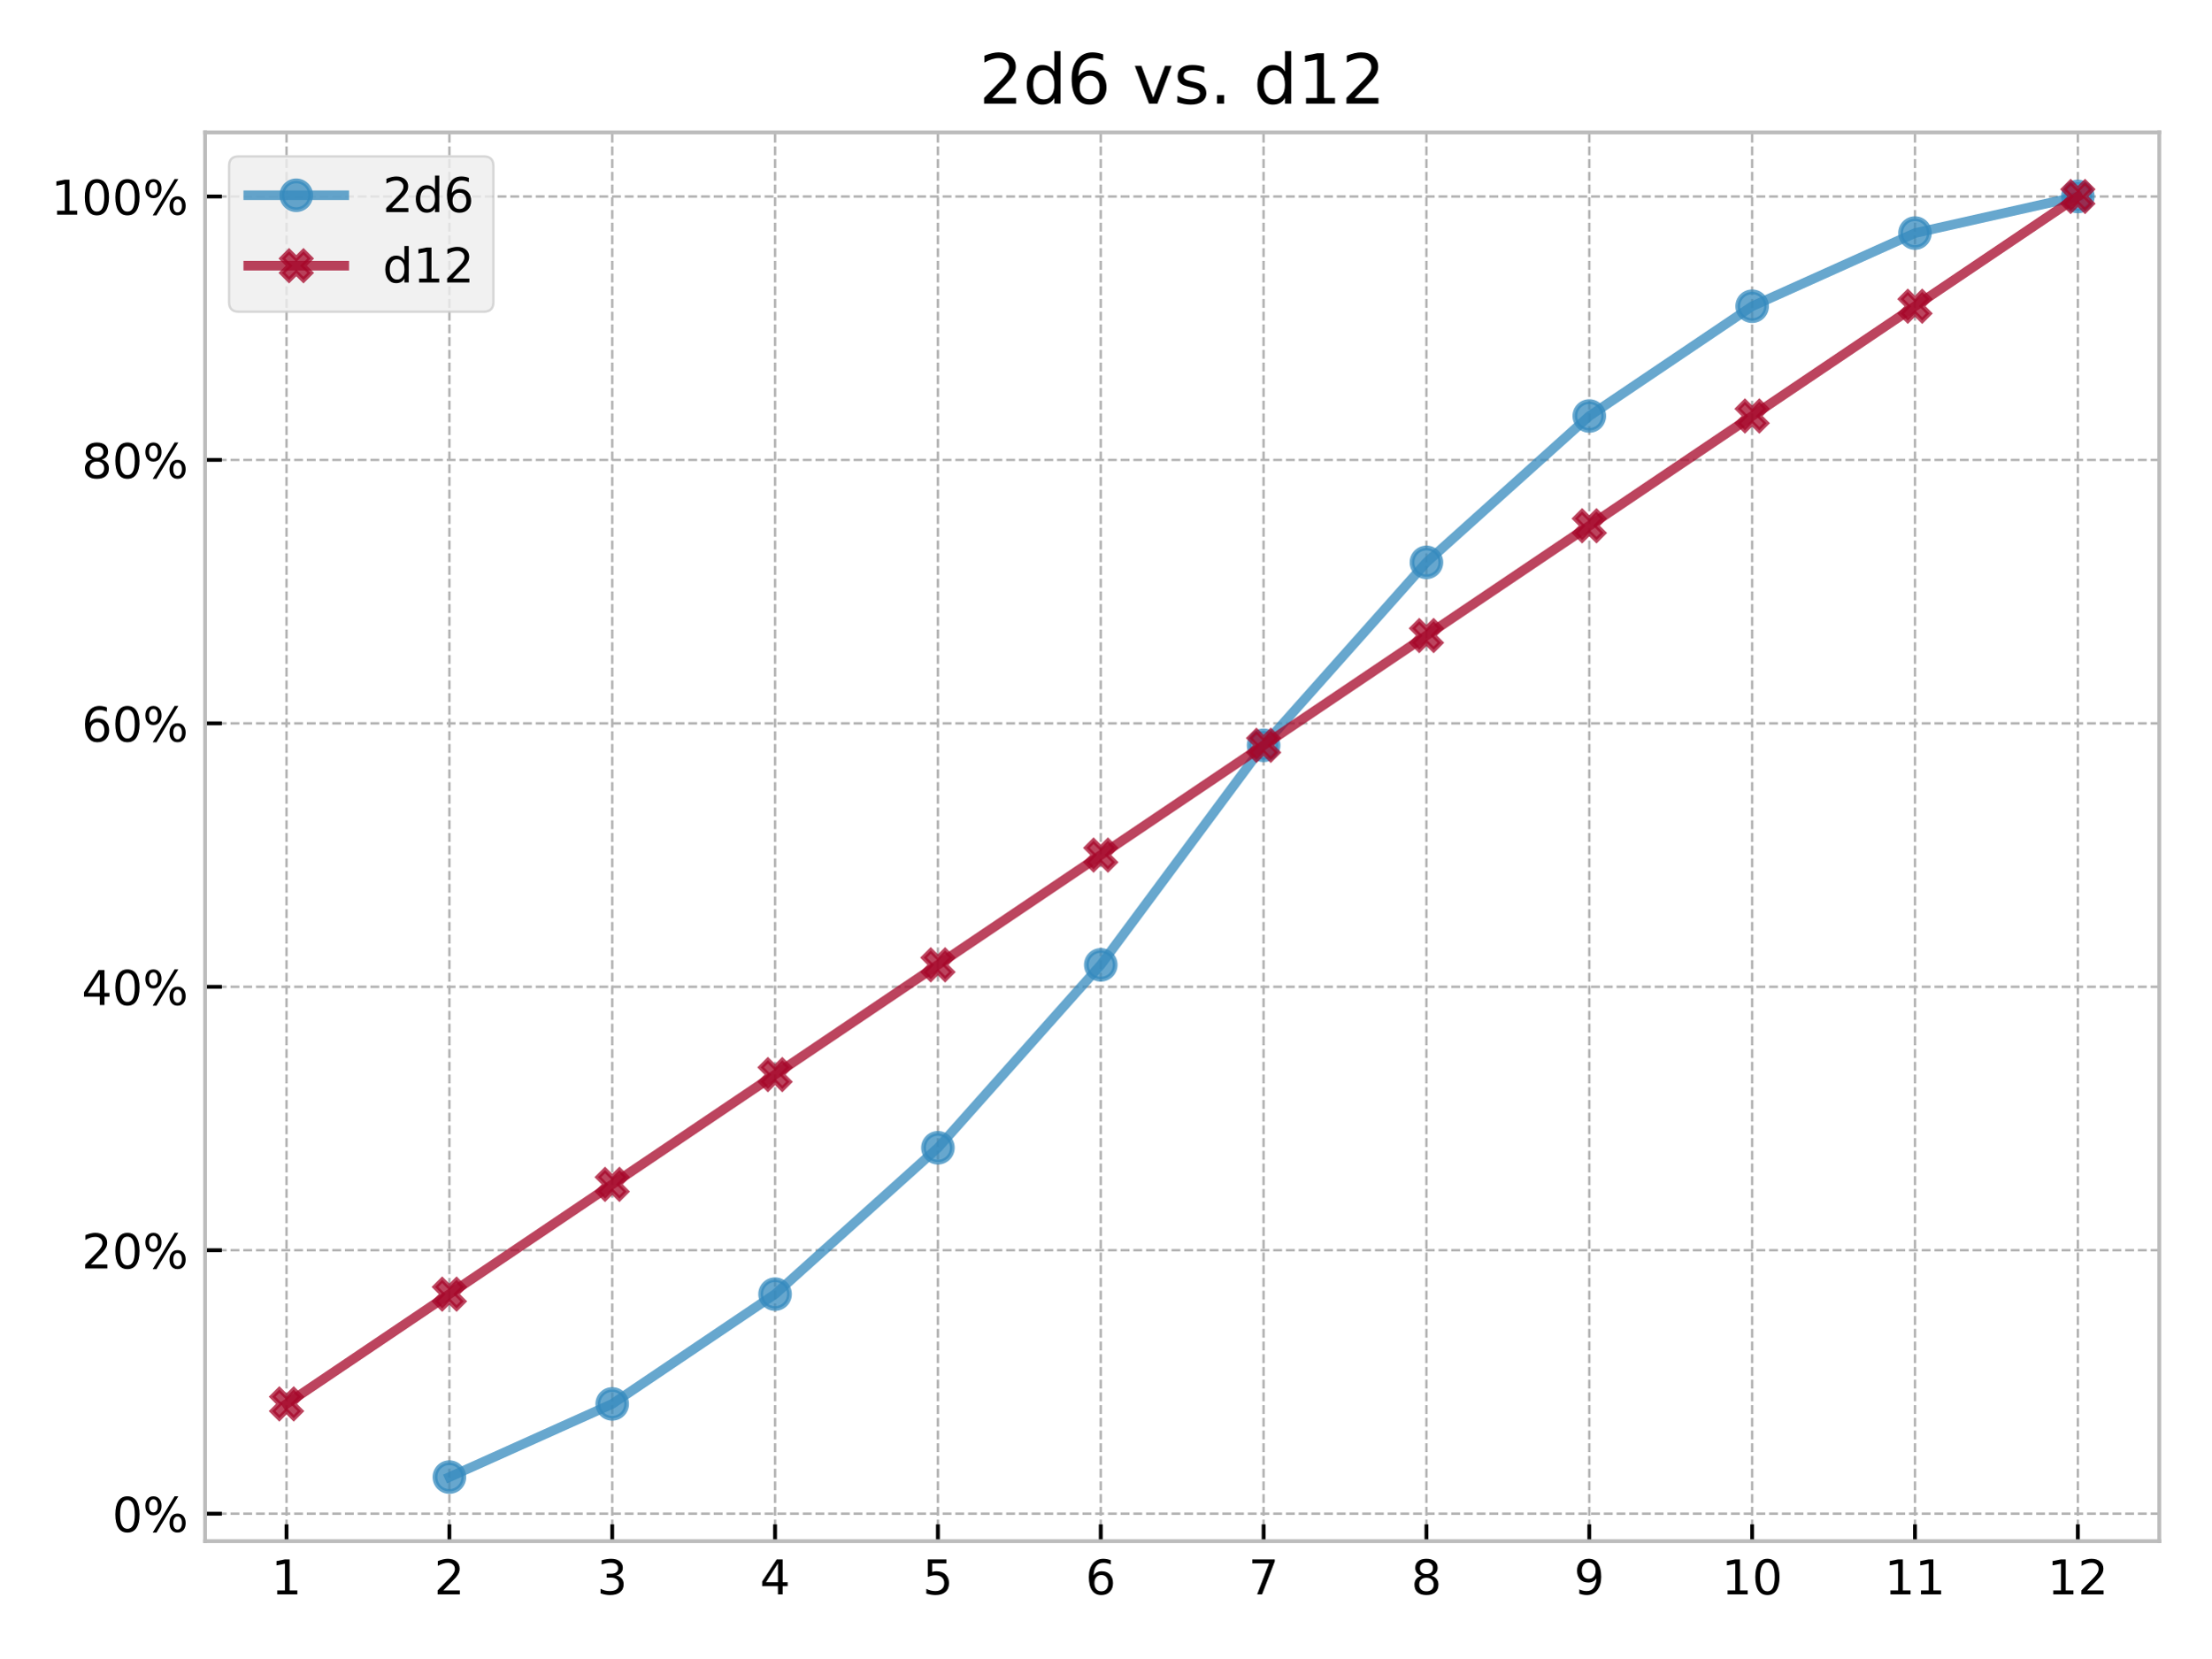
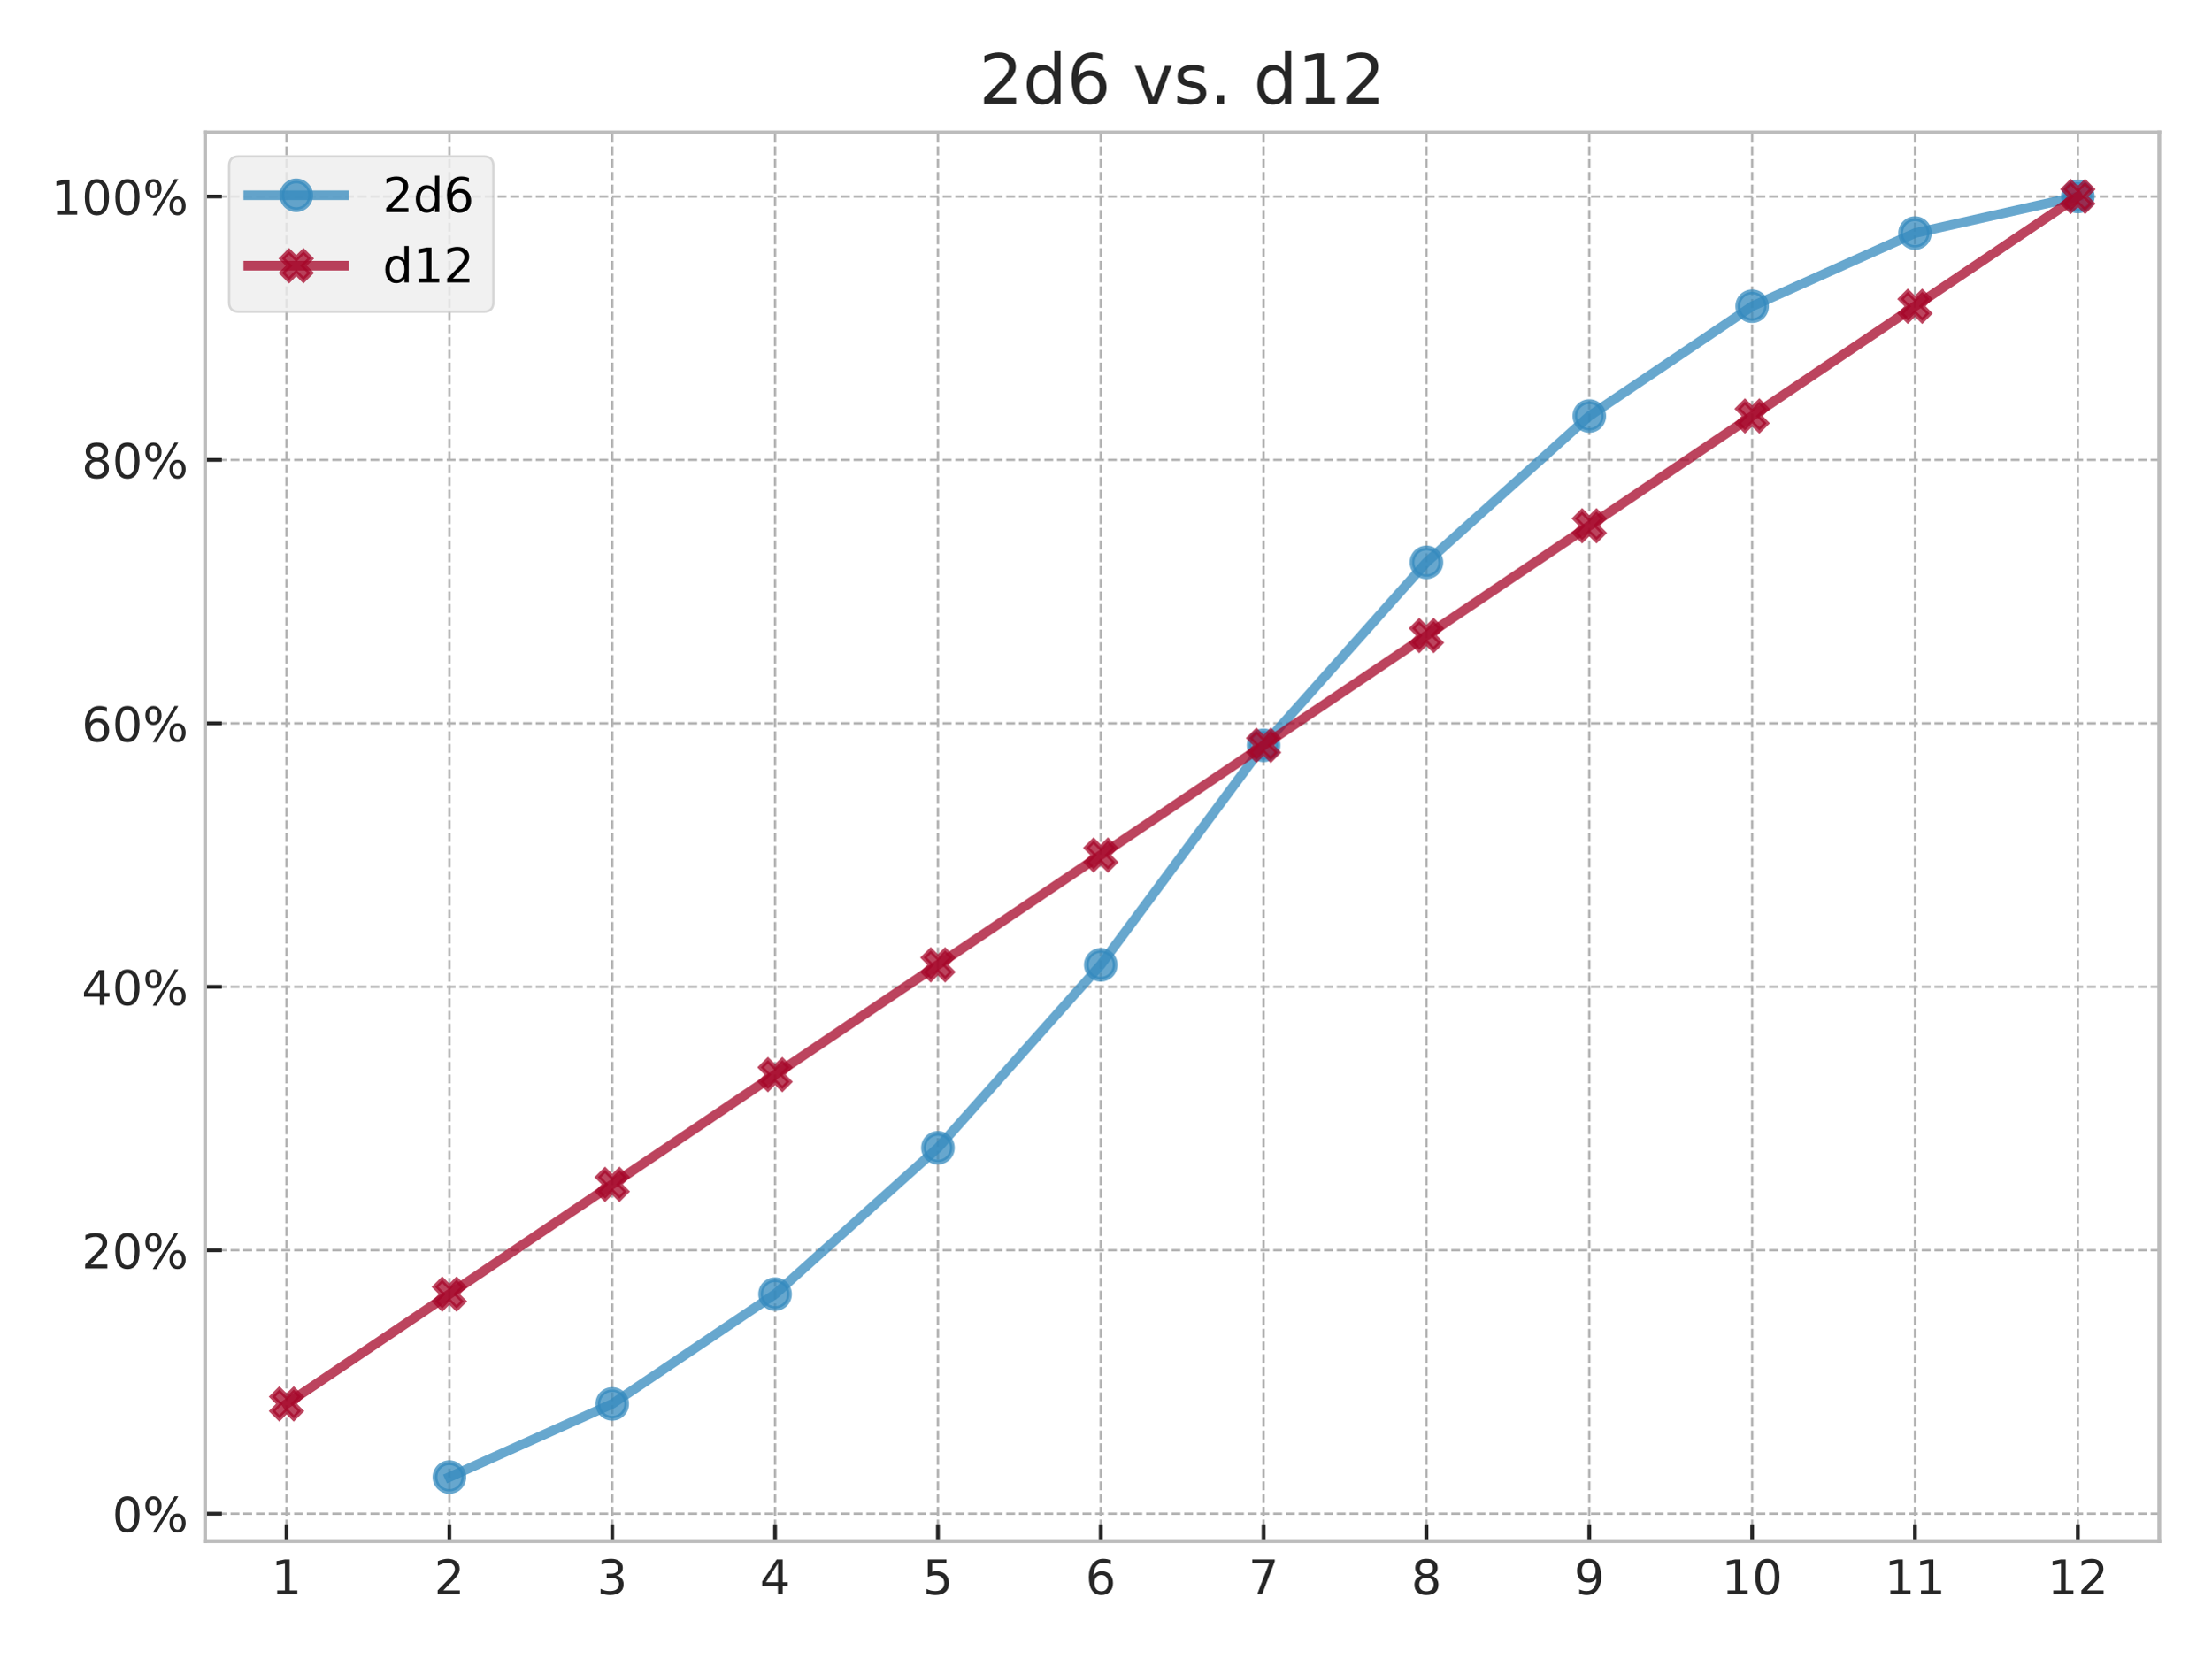
<svg xmlns="http://www.w3.org/2000/svg" xmlns:xlink="http://www.w3.org/1999/xlink" width="460.8pt" height="345.6pt" viewBox="0 0 460.8 345.6" version="1.1">
  <defs>
    <style type="text/css">*{stroke-linejoin: round; stroke-linecap: butt}</style>
  </defs>
  <g id="figure_1">
    <g id="patch_1">
      <path d="M 0 345.6  L 460.8 345.6  L 460.8 0  L 0 0  L 0 345.6  z " style="fill: none" />
    </g>
    <g id="axes_1">
      <g id="patch_2">
        <path d="M 42.74 321.22  L 450 321.22  L 450 27.6  L 42.74 27.6  L 42.74 321.22  z " style="fill: none" />
      </g>
      <g id="matplotlib.axis_1">
        <g id="xtick_1">
          <g id="line2d_1">
            <path d="M 59.709 321.22  L 59.709 27.6  " clip-path="url(#p7c053aed29)" style="fill: none; stroke-dasharray: 1.85,0.8; stroke-dashoffset: 0; stroke: #b2b2b2; stroke-width: 0.5" />
          </g>
          <g id="line2d_2">
            <defs>
-               <path id="m2dd0287f95" d="M 0 0  L 0 -3.5  " style="stroke: #000000; stroke-width: 0.8" />
+               <path id="m73a5285972" d="M 0 0  L 0 -3.5  " style="stroke: #262626; stroke-width: 0.8" />
            </defs>
            <g>
-               <use xlink:href="#m2dd0287f95" x="59.709" y="321.22" style="stroke: #000000; stroke-width: 0.8" />
+               <use xlink:href="#m73a5285972" x="59.709" y="321.22" style="fill: #262626; stroke: #262626; stroke-width: 0.8" />
            </g>
          </g>
          <g id="text_1">
-             <g transform="translate(56.52792 332.3184) scale(0.1 -0.1)">
+             <g style="fill: #262626" transform="translate(56.52792 332.3184) scale(0.1 -0.1)">
              <defs>
                <path id="DejaVuSans-31" d="M 794 531  L 1825 531  L 1825 4091  L 703 3866  L 703 4441  L 1819 4666  L 2450 4666  L 2450 531  L 3481 531  L 3481 0  L 794 0  L 794 531  z " transform="scale(0.015625)" />
              </defs>
              <use xlink:href="#DejaVuSans-31" />
            </g>
          </g>
        </g>
        <g id="xtick_2">
          <g id="line2d_3">
            <path d="M 93.647 321.22  L 93.647 27.6  " clip-path="url(#p7c053aed29)" style="fill: none; stroke-dasharray: 1.85,0.8; stroke-dashoffset: 0; stroke: #b2b2b2; stroke-width: 0.5" />
          </g>
          <g id="line2d_4">
            <g>
-               <use xlink:href="#m2dd0287f95" x="93.647" y="321.22" style="stroke: #000000; stroke-width: 0.8" />
+               <use xlink:href="#m73a5285972" x="93.647" y="321.22" style="fill: #262626; stroke: #262626; stroke-width: 0.8" />
            </g>
          </g>
          <g id="text_2">
-             <g transform="translate(90.46625 332.3184) scale(0.1 -0.1)">
+             <g style="fill: #262626" transform="translate(90.46625 332.3184) scale(0.1 -0.1)">
              <defs>
                <path id="DejaVuSans-32" d="M 1228 531  L 3431 531  L 3431 0  L 469 0  L 469 531  Q 828 903 1448 1529  Q 2069 2156 2228 2338  Q 2531 2678 2651 2914  Q 2772 3150 2772 3378  Q 2772 3750 2511 3984  Q 2250 4219 1831 4219  Q 1534 4219 1204 4116  Q 875 4013 500 3803  L 500 4441  Q 881 4594 1212 4672  Q 1544 4750 1819 4750  Q 2544 4750 2975 4387  Q 3406 4025 3406 3419  Q 3406 3131 3298 2873  Q 3191 2616 2906 2266  Q 2828 2175 2409 1742  Q 1991 1309 1228 531  z " transform="scale(0.015625)" />
              </defs>
              <use xlink:href="#DejaVuSans-32" />
            </g>
          </g>
        </g>
        <g id="xtick_3">
          <g id="line2d_5">
            <path d="M 127.586 321.22  L 127.586 27.6  " clip-path="url(#p7c053aed29)" style="fill: none; stroke-dasharray: 1.85,0.8; stroke-dashoffset: 0; stroke: #b2b2b2; stroke-width: 0.5" />
          </g>
          <g id="line2d_6">
            <g>
-               <use xlink:href="#m2dd0287f95" x="127.586" y="321.22" style="stroke: #000000; stroke-width: 0.8" />
+               <use xlink:href="#m73a5285972" x="127.586" y="321.22" style="fill: #262626; stroke: #262626; stroke-width: 0.8" />
            </g>
          </g>
          <g id="text_3">
-             <g transform="translate(124.4046 332.3184) scale(0.1 -0.1)">
+             <g style="fill: #262626" transform="translate(124.4046 332.3184) scale(0.1 -0.1)">
              <defs>
                <path id="DejaVuSans-33" d="M 2597 2516  Q 3050 2419 3304 2112  Q 3559 1806 3559 1356  Q 3559 666 3084 287  Q 2609 -91 1734 -91  Q 1441 -91 1130 -33  Q 819 25 488 141  L 488 750  Q 750 597 1062 519  Q 1375 441 1716 441  Q 2309 441 2620 675  Q 2931 909 2931 1356  Q 2931 1769 2642 2001  Q 2353 2234 1838 2234  L 1294 2234  L 1294 2753  L 1863 2753  Q 2328 2753 2575 2939  Q 2822 3125 2822 3475  Q 2822 3834 2567 4026  Q 2313 4219 1838 4219  Q 1578 4219 1281 4162  Q 984 4106 628 3988  L 628 4550  Q 988 4650 1302 4700  Q 1616 4750 1894 4750  Q 2613 4750 3031 4423  Q 3450 4097 3450 3541  Q 3450 3153 3228 2886  Q 3006 2619 2597 2516  z " transform="scale(0.015625)" />
              </defs>
              <use xlink:href="#DejaVuSans-33" />
            </g>
          </g>
        </g>
        <g id="xtick_4">
          <g id="line2d_7">
            <path d="M 161.524 321.22  L 161.524 27.6  " clip-path="url(#p7c053aed29)" style="fill: none; stroke-dasharray: 1.85,0.8; stroke-dashoffset: 0; stroke: #b2b2b2; stroke-width: 0.5" />
          </g>
          <g id="line2d_8">
            <g>
-               <use xlink:href="#m2dd0287f95" x="161.524" y="321.22" style="stroke: #000000; stroke-width: 0.8" />
+               <use xlink:href="#m73a5285972" x="161.524" y="321.22" style="fill: #262626; stroke: #262626; stroke-width: 0.8" />
            </g>
          </g>
          <g id="text_4">
-             <g transform="translate(158.3429 332.3184) scale(0.1 -0.1)">
+             <g style="fill: #262626" transform="translate(158.3429 332.3184) scale(0.1 -0.1)">
              <defs>
                <path id="DejaVuSans-34" d="M 2419 4116  L 825 1625  L 2419 1625  L 2419 4116  z M 2253 4666  L 3047 4666  L 3047 1625  L 3713 1625  L 3713 1100  L 3047 1100  L 3047 0  L 2419 0  L 2419 1100  L 313 1100  L 313 1709  L 2253 4666  z " transform="scale(0.015625)" />
              </defs>
              <use xlink:href="#DejaVuSans-34" />
            </g>
          </g>
        </g>
        <g id="xtick_5">
          <g id="line2d_9">
            <path d="M 195.463 321.22  L 195.463 27.6  " clip-path="url(#p7c053aed29)" style="fill: none; stroke-dasharray: 1.85,0.8; stroke-dashoffset: 0; stroke: #b2b2b2; stroke-width: 0.5" />
          </g>
          <g id="line2d_10">
            <g>
-               <use xlink:href="#m2dd0287f95" x="195.463" y="321.22" style="stroke: #000000; stroke-width: 0.8" />
+               <use xlink:href="#m73a5285972" x="195.463" y="321.22" style="fill: #262626; stroke: #262626; stroke-width: 0.8" />
            </g>
          </g>
          <g id="text_5">
-             <g transform="translate(192.2812 332.3184) scale(0.1 -0.1)">
+             <g style="fill: #262626" transform="translate(192.2812 332.3184) scale(0.1 -0.1)">
              <defs>
                <path id="DejaVuSans-35" d="M 691 4666  L 3169 4666  L 3169 4134  L 1269 4134  L 1269 2991  Q 1406 3038 1543 3061  Q 1681 3084 1819 3084  Q 2600 3084 3056 2656  Q 3513 2228 3513 1497  Q 3513 744 3044 326  Q 2575 -91 1722 -91  Q 1428 -91 1123 -41  Q 819 9 494 109  L 494 744  Q 775 591 1075 516  Q 1375 441 1709 441  Q 2250 441 2565 725  Q 2881 1009 2881 1497  Q 2881 1984 2565 2268  Q 2250 2553 1709 2553  Q 1456 2553 1204 2497  Q 953 2441 691 2322  L 691 4666  z " transform="scale(0.015625)" />
              </defs>
              <use xlink:href="#DejaVuSans-35" />
            </g>
          </g>
        </g>
        <g id="xtick_6">
          <g id="line2d_11">
            <path d="M 229.401 321.22  L 229.401 27.6  " clip-path="url(#p7c053aed29)" style="fill: none; stroke-dasharray: 1.85,0.8; stroke-dashoffset: 0; stroke: #b2b2b2; stroke-width: 0.5" />
          </g>
          <g id="line2d_12">
            <g>
-               <use xlink:href="#m2dd0287f95" x="229.401" y="321.22" style="stroke: #000000; stroke-width: 0.8" />
+               <use xlink:href="#m73a5285972" x="229.401" y="321.22" style="fill: #262626; stroke: #262626; stroke-width: 0.8" />
            </g>
          </g>
          <g id="text_6">
-             <g transform="translate(226.2196 332.3184) scale(0.1 -0.1)">
+             <g style="fill: #262626" transform="translate(226.2196 332.3184) scale(0.1 -0.1)">
              <defs>
                <path id="DejaVuSans-36" d="M 2113 2584  Q 1688 2584 1439 2293  Q 1191 2003 1191 1497  Q 1191 994 1439 701  Q 1688 409 2113 409  Q 2538 409 2786 701  Q 3034 994 3034 1497  Q 3034 2003 2786 2293  Q 2538 2584 2113 2584  z M 3366 4563  L 3366 3988  Q 3128 4100 2886 4159  Q 2644 4219 2406 4219  Q 1781 4219 1451 3797  Q 1122 3375 1075 2522  Q 1259 2794 1537 2939  Q 1816 3084 2150 3084  Q 2853 3084 3261 2657  Q 3669 2231 3669 1497  Q 3669 778 3244 343  Q 2819 -91 2113 -91  Q 1303 -91 875 529  Q 447 1150 447 2328  Q 447 3434 972 4092  Q 1497 4750 2381 4750  Q 2619 4750 2861 4703  Q 3103 4656 3366 4563  z " transform="scale(0.015625)" />
              </defs>
              <use xlink:href="#DejaVuSans-36" />
            </g>
          </g>
        </g>
        <g id="xtick_7">
          <g id="line2d_13">
            <path d="M 263.339 321.22  L 263.339 27.6  " clip-path="url(#p7c053aed29)" style="fill: none; stroke-dasharray: 1.85,0.8; stroke-dashoffset: 0; stroke: #b2b2b2; stroke-width: 0.5" />
          </g>
          <g id="line2d_14">
            <g>
-               <use xlink:href="#m2dd0287f95" x="263.339" y="321.22" style="stroke: #000000; stroke-width: 0.8" />
+               <use xlink:href="#m73a5285972" x="263.339" y="321.22" style="fill: #262626; stroke: #262626; stroke-width: 0.8" />
            </g>
          </g>
          <g id="text_7">
-             <g transform="translate(260.1579 332.3184) scale(0.1 -0.1)">
+             <g style="fill: #262626" transform="translate(260.1579 332.3184) scale(0.1 -0.1)">
              <defs>
                <path id="DejaVuSans-37" d="M 525 4666  L 3525 4666  L 3525 4397  L 1831 0  L 1172 0  L 2766 4134  L 525 4134  L 525 4666  z " transform="scale(0.015625)" />
              </defs>
              <use xlink:href="#DejaVuSans-37" />
            </g>
          </g>
        </g>
        <g id="xtick_8">
          <g id="line2d_15">
            <path d="M 297.277 321.22  L 297.277 27.6  " clip-path="url(#p7c053aed29)" style="fill: none; stroke-dasharray: 1.85,0.8; stroke-dashoffset: 0; stroke: #b2b2b2; stroke-width: 0.5" />
          </g>
          <g id="line2d_16">
            <g>
-               <use xlink:href="#m2dd0287f95" x="297.277" y="321.22" style="stroke: #000000; stroke-width: 0.8" />
+               <use xlink:href="#m73a5285972" x="297.277" y="321.22" style="fill: #262626; stroke: #262626; stroke-width: 0.8" />
            </g>
          </g>
          <g id="text_8">
-             <g transform="translate(294.0962 332.3184) scale(0.1 -0.1)">
+             <g style="fill: #262626" transform="translate(294.0962 332.3184) scale(0.1 -0.1)">
              <defs>
                <path id="DejaVuSans-38" d="M 2034 2216  Q 1584 2216 1326 1975  Q 1069 1734 1069 1313  Q 1069 891 1326 650  Q 1584 409 2034 409  Q 2484 409 2743 651  Q 3003 894 3003 1313  Q 3003 1734 2745 1975  Q 2488 2216 2034 2216  z M 1403 2484  Q 997 2584 770 2862  Q 544 3141 544 3541  Q 544 4100 942 4425  Q 1341 4750 2034 4750  Q 2731 4750 3128 4425  Q 3525 4100 3525 3541  Q 3525 3141 3298 2862  Q 3072 2584 2669 2484  Q 3125 2378 3379 2068  Q 3634 1759 3634 1313  Q 3634 634 3220 271  Q 2806 -91 2034 -91  Q 1263 -91 848 271  Q 434 634 434 1313  Q 434 1759 690 2068  Q 947 2378 1403 2484  z M 1172 3481  Q 1172 3119 1398 2916  Q 1625 2713 2034 2713  Q 2441 2713 2670 2916  Q 2900 3119 2900 3481  Q 2900 3844 2670 4047  Q 2441 4250 2034 4250  Q 1625 4250 1398 4047  Q 1172 3844 1172 3481  z " transform="scale(0.015625)" />
              </defs>
              <use xlink:href="#DejaVuSans-38" />
            </g>
          </g>
        </g>
        <g id="xtick_9">
          <g id="line2d_17">
            <path d="M 331.216 321.22  L 331.216 27.6  " clip-path="url(#p7c053aed29)" style="fill: none; stroke-dasharray: 1.85,0.8; stroke-dashoffset: 0; stroke: #b2b2b2; stroke-width: 0.5" />
          </g>
          <g id="line2d_18">
            <g>
-               <use xlink:href="#m2dd0287f95" x="331.216" y="321.22" style="stroke: #000000; stroke-width: 0.8" />
+               <use xlink:href="#m73a5285972" x="331.216" y="321.22" style="fill: #262626; stroke: #262626; stroke-width: 0.8" />
            </g>
          </g>
          <g id="text_9">
-             <g transform="translate(328.0346 332.3184) scale(0.1 -0.1)">
+             <g style="fill: #262626" transform="translate(328.0346 332.3184) scale(0.1 -0.1)">
              <defs>
                <path id="DejaVuSans-39" d="M 703 97  L 703 672  Q 941 559 1184 500  Q 1428 441 1663 441  Q 2288 441 2617 861  Q 2947 1281 2994 2138  Q 2813 1869 2534 1725  Q 2256 1581 1919 1581  Q 1219 1581 811 2004  Q 403 2428 403 3163  Q 403 3881 828 4315  Q 1253 4750 1959 4750  Q 2769 4750 3195 4129  Q 3622 3509 3622 2328  Q 3622 1225 3098 567  Q 2575 -91 1691 -91  Q 1453 -91 1209 -44  Q 966 3 703 97  z M 1959 2075  Q 2384 2075 2632 2365  Q 2881 2656 2881 3163  Q 2881 3666 2632 3958  Q 2384 4250 1959 4250  Q 1534 4250 1286 3958  Q 1038 3666 1038 3163  Q 1038 2656 1286 2365  Q 1534 2075 1959 2075  z " transform="scale(0.015625)" />
              </defs>
              <use xlink:href="#DejaVuSans-39" />
            </g>
          </g>
        </g>
        <g id="xtick_10">
          <g id="line2d_19">
            <path d="M 365.154 321.22  L 365.154 27.6  " clip-path="url(#p7c053aed29)" style="fill: none; stroke-dasharray: 1.85,0.8; stroke-dashoffset: 0; stroke: #b2b2b2; stroke-width: 0.5" />
          </g>
          <g id="line2d_20">
            <g>
-               <use xlink:href="#m2dd0287f95" x="365.154" y="321.22" style="stroke: #000000; stroke-width: 0.8" />
+               <use xlink:href="#m73a5285972" x="365.154" y="321.22" style="fill: #262626; stroke: #262626; stroke-width: 0.8" />
            </g>
          </g>
          <g id="text_10">
-             <g transform="translate(358.7917 332.3184) scale(0.1 -0.1)">
+             <g style="fill: #262626" transform="translate(358.7917 332.3184) scale(0.1 -0.1)">
              <defs>
                <path id="DejaVuSans-30" d="M 2034 4250  Q 1547 4250 1301 3770  Q 1056 3291 1056 2328  Q 1056 1369 1301 889  Q 1547 409 2034 409  Q 2525 409 2770 889  Q 3016 1369 3016 2328  Q 3016 3291 2770 3770  Q 2525 4250 2034 4250  z M 2034 4750  Q 2819 4750 3233 4129  Q 3647 3509 3647 2328  Q 3647 1150 3233 529  Q 2819 -91 2034 -91  Q 1250 -91 836 529  Q 422 1150 422 2328  Q 422 3509 836 4129  Q 1250 4750 2034 4750  z " transform="scale(0.015625)" />
              </defs>
              <use xlink:href="#DejaVuSans-31" />
              <use xlink:href="#DejaVuSans-30" transform="translate(63.62305 0)" />
            </g>
          </g>
        </g>
        <g id="xtick_11">
          <g id="line2d_21">
            <path d="M 399.092 321.22  L 399.092 27.6  " clip-path="url(#p7c053aed29)" style="fill: none; stroke-dasharray: 1.85,0.8; stroke-dashoffset: 0; stroke: #b2b2b2; stroke-width: 0.5" />
          </g>
          <g id="line2d_22">
            <g>
-               <use xlink:href="#m2dd0287f95" x="399.092" y="321.22" style="stroke: #000000; stroke-width: 0.8" />
+               <use xlink:href="#m73a5285972" x="399.092" y="321.22" style="fill: #262626; stroke: #262626; stroke-width: 0.8" />
            </g>
          </g>
          <g id="text_11">
-             <g transform="translate(392.73 332.3184) scale(0.1 -0.1)">
+             <g style="fill: #262626" transform="translate(392.73 332.3184) scale(0.1 -0.1)">
              <use xlink:href="#DejaVuSans-31" />
              <use xlink:href="#DejaVuSans-31" transform="translate(63.62305 0)" />
            </g>
          </g>
        </g>
        <g id="xtick_12">
          <g id="line2d_23">
            <path d="M 433.031 321.22  L 433.031 27.6  " clip-path="url(#p7c053aed29)" style="fill: none; stroke-dasharray: 1.85,0.8; stroke-dashoffset: 0; stroke: #b2b2b2; stroke-width: 0.5" />
          </g>
          <g id="line2d_24">
            <g>
-               <use xlink:href="#m2dd0287f95" x="433.031" y="321.22" style="stroke: #000000; stroke-width: 0.8" />
+               <use xlink:href="#m73a5285972" x="433.031" y="321.22" style="fill: #262626; stroke: #262626; stroke-width: 0.8" />
            </g>
          </g>
          <g id="text_12">
-             <g transform="translate(426.6683 332.3184) scale(0.1 -0.1)">
+             <g style="fill: #262626" transform="translate(426.6683 332.3184) scale(0.1 -0.1)">
              <use xlink:href="#DejaVuSans-31" />
              <use xlink:href="#DejaVuSans-32" transform="translate(63.62305 0)" />
            </g>
          </g>
        </g>
      </g>
      <g id="matplotlib.axis_2">
        <g id="ytick_1">
          <g id="line2d_25">
            <path d="M 42.74 315.5  L 450 315.5  " clip-path="url(#p7c053aed29)" style="fill: none; stroke-dasharray: 1.85,0.8; stroke-dashoffset: 0; stroke: #b2b2b2; stroke-width: 0.5" />
          </g>
          <g id="line2d_26">
            <defs>
-               <path id="m525068247a" d="M 0 0  L 3.5 0  " style="stroke: #000000; stroke-width: 0.8" />
+               <path id="m5d848f88b3" d="M 0 0  L 3.5 0  " style="stroke: #262626; stroke-width: 0.8" />
            </defs>
            <g>
-               <use xlink:href="#m525068247a" x="42.74" y="315.5" style="stroke: #000000; stroke-width: 0.8" />
+               <use xlink:href="#m5d848f88b3" x="42.74" y="315.5" style="fill: #262626; stroke: #262626; stroke-width: 0.8" />
            </g>
          </g>
          <g id="text_13">
-             <g transform="translate(23.37594 319.2993) scale(0.1 -0.1)">
+             <g style="fill: #262626" transform="translate(23.37594 319.2993) scale(0.1 -0.1)">
              <defs>
                <path id="DejaVuSans-25" d="M 4653 2053  Q 4381 2053 4226 1822  Q 4072 1591 4072 1178  Q 4072 772 4226 539  Q 4381 306 4653 306  Q 4919 306 5073 539  Q 5228 772 5228 1178  Q 5228 1588 5073 1820  Q 4919 2053 4653 2053  z M 4653 2450  Q 5147 2450 5437 2106  Q 5728 1763 5728 1178  Q 5728 594 5436 251  Q 5144 -91 4653 -91  Q 4153 -91 3862 251  Q 3572 594 3572 1178  Q 3572 1766 3864 2108  Q 4156 2450 4653 2450  z M 1428 4353  Q 1159 4353 1004 4120  Q 850 3888 850 3481  Q 850 3069 1003 2837  Q 1156 2606 1428 2606  Q 1700 2606 1854 2837  Q 2009 3069 2009 3481  Q 2009 3884 1853 4118  Q 1697 4353 1428 4353  z M 4250 4750  L 4750 4750  L 1831 -91  L 1331 -91  L 4250 4750  z M 1428 4750  Q 1922 4750 2215 4408  Q 2509 4066 2509 3481  Q 2509 2891 2217 2550  Q 1925 2209 1428 2209  Q 931 2209 642 2551  Q 353 2894 353 3481  Q 353 4063 643 4406  Q 934 4750 1428 4750  z " transform="scale(0.015625)" />
              </defs>
              <use xlink:href="#DejaVuSans-30" />
              <use xlink:href="#DejaVuSans-25" transform="translate(63.62305 0)" />
            </g>
          </g>
        </g>
        <g id="ytick_2">
          <g id="line2d_27">
            <path d="M 42.74 260.589  L 450 260.589  " clip-path="url(#p7c053aed29)" style="fill: none; stroke-dasharray: 1.85,0.8; stroke-dashoffset: 0; stroke: #b2b2b2; stroke-width: 0.5" />
          </g>
          <g id="line2d_28">
            <g>
-               <use xlink:href="#m525068247a" x="42.74" y="260.589" style="stroke: #000000; stroke-width: 0.8" />
+               <use xlink:href="#m5d848f88b3" x="42.74" y="260.589" style="fill: #262626; stroke: #262626; stroke-width: 0.8" />
            </g>
          </g>
          <g id="text_14">
-             <g transform="translate(17.01344 264.3886) scale(0.1 -0.1)">
+             <g style="fill: #262626" transform="translate(17.01344 264.3886) scale(0.1 -0.1)">
              <use xlink:href="#DejaVuSans-32" />
              <use xlink:href="#DejaVuSans-30" transform="translate(63.62305 0)" />
              <use xlink:href="#DejaVuSans-25" transform="translate(127.2461 0)" />
            </g>
          </g>
        </g>
        <g id="ytick_3">
          <g id="line2d_29">
            <path d="M 42.74 205.679  L 450 205.679  " clip-path="url(#p7c053aed29)" style="fill: none; stroke-dasharray: 1.85,0.8; stroke-dashoffset: 0; stroke: #b2b2b2; stroke-width: 0.5" />
          </g>
          <g id="line2d_30">
            <g>
-               <use xlink:href="#m525068247a" x="42.74" y="205.679" style="stroke: #000000; stroke-width: 0.8" />
+               <use xlink:href="#m5d848f88b3" x="42.74" y="205.679" style="fill: #262626; stroke: #262626; stroke-width: 0.8" />
            </g>
          </g>
          <g id="text_15">
-             <g transform="translate(17.01344 209.4778) scale(0.1 -0.1)">
+             <g style="fill: #262626" transform="translate(17.01344 209.4778) scale(0.1 -0.1)">
              <use xlink:href="#DejaVuSans-34" />
              <use xlink:href="#DejaVuSans-30" transform="translate(63.62305 0)" />
              <use xlink:href="#DejaVuSans-25" transform="translate(127.2461 0)" />
            </g>
          </g>
        </g>
        <g id="ytick_4">
          <g id="line2d_31">
            <path d="M 42.74 150.768  L 450 150.768  " clip-path="url(#p7c053aed29)" style="fill: none; stroke-dasharray: 1.85,0.8; stroke-dashoffset: 0; stroke: #b2b2b2; stroke-width: 0.5" />
          </g>
          <g id="line2d_32">
            <g>
-               <use xlink:href="#m525068247a" x="42.74" y="150.768" style="stroke: #000000; stroke-width: 0.8" />
+               <use xlink:href="#m5d848f88b3" x="42.74" y="150.768" style="fill: #262626; stroke: #262626; stroke-width: 0.8" />
            </g>
          </g>
          <g id="text_16">
-             <g transform="translate(17.01344 154.5671) scale(0.1 -0.1)">
+             <g style="fill: #262626" transform="translate(17.01344 154.5671) scale(0.1 -0.1)">
              <use xlink:href="#DejaVuSans-36" />
              <use xlink:href="#DejaVuSans-30" transform="translate(63.62305 0)" />
              <use xlink:href="#DejaVuSans-25" transform="translate(127.2461 0)" />
            </g>
          </g>
        </g>
        <g id="ytick_5">
          <g id="line2d_33">
            <path d="M 42.74 95.857  L 450 95.857  " clip-path="url(#p7c053aed29)" style="fill: none; stroke-dasharray: 1.85,0.8; stroke-dashoffset: 0; stroke: #b2b2b2; stroke-width: 0.5" />
          </g>
          <g id="line2d_34">
            <g>
-               <use xlink:href="#m525068247a" x="42.74" y="95.857" style="stroke: #000000; stroke-width: 0.8" />
+               <use xlink:href="#m5d848f88b3" x="42.74" y="95.857" style="fill: #262626; stroke: #262626; stroke-width: 0.8" />
            </g>
          </g>
          <g id="text_17">
-             <g transform="translate(17.01344 99.65634) scale(0.1 -0.1)">
+             <g style="fill: #262626" transform="translate(17.01344 99.65634) scale(0.1 -0.1)">
              <use xlink:href="#DejaVuSans-38" />
              <use xlink:href="#DejaVuSans-30" transform="translate(63.62305 0)" />
              <use xlink:href="#DejaVuSans-25" transform="translate(127.2461 0)" />
            </g>
          </g>
        </g>
        <g id="ytick_6">
          <g id="line2d_35">
            <path d="M 42.74 40.946  L 450 40.946  " clip-path="url(#p7c053aed29)" style="fill: none; stroke-dasharray: 1.85,0.8; stroke-dashoffset: 0; stroke: #b2b2b2; stroke-width: 0.5" />
          </g>
          <g id="line2d_36">
            <g>
-               <use xlink:href="#m525068247a" x="42.74" y="40.946" style="stroke: #000000; stroke-width: 0.8" />
+               <use xlink:href="#m5d848f88b3" x="42.74" y="40.946" style="fill: #262626; stroke: #262626; stroke-width: 0.8" />
            </g>
          </g>
          <g id="text_18">
-             <g transform="translate(10.65094 44.74558) scale(0.1 -0.1)">
+             <g style="fill: #262626" transform="translate(10.65094 44.74558) scale(0.1 -0.1)">
              <use xlink:href="#DejaVuSans-31" />
              <use xlink:href="#DejaVuSans-30" transform="translate(63.62305 0)" />
              <use xlink:href="#DejaVuSans-30" transform="translate(127.2461 0)" />
              <use xlink:href="#DejaVuSans-25" transform="translate(190.8691 0)" />
            </g>
          </g>
        </g>
      </g>
      <g id="line2d_37">
        <path d="M 93.647 307.874  L 127.586 292.621  L 161.524 269.741  L 195.463 239.235  L 229.401 201.103  L 263.339 155.344  L 297.277 117.211  L 331.216 86.705  L 365.154 63.826  L 399.092 48.573  L 433.031 40.946  " clip-path="url(#p7c053aed29)" style="fill: none; stroke: #348abd; stroke-opacity: 0.75; stroke-width: 2; stroke-linecap: square" />
        <defs>
          <path id="me000fed9e8" d="M 0 3  C 0.796 3 1.559 2.684 2.121 2.121  C 2.684 1.559 3 0.796 3 0  C 3 -0.796 2.684 -1.559 2.121 -2.121  C 1.559 -2.684 0.796 -3 0 -3  C -0.796 -3 -1.559 -2.684 -2.121 -2.121  C -2.684 -1.559 -3 -0.796 -3 0  C -3 0.796 -2.684 1.559 -2.121 2.121  C -1.559 2.684 -0.796 3 0 3  z " style="stroke: #348abd; stroke-opacity: 0.75" />
        </defs>
        <g clip-path="url(#p7c053aed29)">
          <use xlink:href="#me000fed9e8" x="93.647" y="307.874" style="fill: #348abd; fill-opacity: 0.75; stroke: #348abd; stroke-opacity: 0.75" />
          <use xlink:href="#me000fed9e8" x="127.586" y="292.621" style="fill: #348abd; fill-opacity: 0.75; stroke: #348abd; stroke-opacity: 0.75" />
          <use xlink:href="#me000fed9e8" x="161.524" y="269.741" style="fill: #348abd; fill-opacity: 0.75; stroke: #348abd; stroke-opacity: 0.75" />
          <use xlink:href="#me000fed9e8" x="195.463" y="239.235" style="fill: #348abd; fill-opacity: 0.75; stroke: #348abd; stroke-opacity: 0.75" />
          <use xlink:href="#me000fed9e8" x="229.401" y="201.103" style="fill: #348abd; fill-opacity: 0.75; stroke: #348abd; stroke-opacity: 0.75" />
          <use xlink:href="#me000fed9e8" x="263.339" y="155.344" style="fill: #348abd; fill-opacity: 0.75; stroke: #348abd; stroke-opacity: 0.75" />
          <use xlink:href="#me000fed9e8" x="297.277" y="117.211" style="fill: #348abd; fill-opacity: 0.75; stroke: #348abd; stroke-opacity: 0.75" />
          <use xlink:href="#me000fed9e8" x="331.216" y="86.705" style="fill: #348abd; fill-opacity: 0.75; stroke: #348abd; stroke-opacity: 0.75" />
          <use xlink:href="#me000fed9e8" x="365.154" y="63.826" style="fill: #348abd; fill-opacity: 0.75; stroke: #348abd; stroke-opacity: 0.75" />
          <use xlink:href="#me000fed9e8" x="399.092" y="48.573" style="fill: #348abd; fill-opacity: 0.75; stroke: #348abd; stroke-opacity: 0.75" />
          <use xlink:href="#me000fed9e8" x="433.031" y="40.946" style="fill: #348abd; fill-opacity: 0.75; stroke: #348abd; stroke-opacity: 0.75" />
        </g>
      </g>
      <g id="line2d_38">
        <path d="M 59.709 292.621  L 93.647 269.741  L 127.586 246.862  L 161.524 223.982  L 195.463 201.103  L 229.401 178.223  L 263.339 155.344  L 297.277 132.464  L 331.216 109.585  L 365.154 86.705  L 399.092 63.826  L 433.031 40.946  " clip-path="url(#p7c053aed29)" style="fill: none; stroke: #a60628; stroke-opacity: 0.75; stroke-width: 2; stroke-linecap: square" />
        <defs>
          <path id="m6e9071d9ad" d="M -1.5 3  L 0 1.5  L 1.5 3  L 3 1.5  L 1.5 0  L 3 -1.5  L 1.5 -3  L 0 -1.5  L -1.5 -3  L -3 -1.5  L -1.5 0  L -3 1.5  z " style="stroke: #a60628; stroke-opacity: 0.75; stroke-linejoin: miter" />
        </defs>
        <g clip-path="url(#p7c053aed29)">
          <use xlink:href="#m6e9071d9ad" x="59.709" y="292.621" style="fill: #a60628; fill-opacity: 0.75; stroke: #a60628; stroke-opacity: 0.75; stroke-linejoin: miter" />
          <use xlink:href="#m6e9071d9ad" x="93.647" y="269.741" style="fill: #a60628; fill-opacity: 0.75; stroke: #a60628; stroke-opacity: 0.75; stroke-linejoin: miter" />
          <use xlink:href="#m6e9071d9ad" x="127.586" y="246.862" style="fill: #a60628; fill-opacity: 0.75; stroke: #a60628; stroke-opacity: 0.75; stroke-linejoin: miter" />
          <use xlink:href="#m6e9071d9ad" x="161.524" y="223.982" style="fill: #a60628; fill-opacity: 0.75; stroke: #a60628; stroke-opacity: 0.75; stroke-linejoin: miter" />
          <use xlink:href="#m6e9071d9ad" x="195.463" y="201.103" style="fill: #a60628; fill-opacity: 0.75; stroke: #a60628; stroke-opacity: 0.75; stroke-linejoin: miter" />
          <use xlink:href="#m6e9071d9ad" x="229.401" y="178.223" style="fill: #a60628; fill-opacity: 0.75; stroke: #a60628; stroke-opacity: 0.75; stroke-linejoin: miter" />
          <use xlink:href="#m6e9071d9ad" x="263.339" y="155.344" style="fill: #a60628; fill-opacity: 0.75; stroke: #a60628; stroke-opacity: 0.75; stroke-linejoin: miter" />
          <use xlink:href="#m6e9071d9ad" x="297.277" y="132.464" style="fill: #a60628; fill-opacity: 0.75; stroke: #a60628; stroke-opacity: 0.75; stroke-linejoin: miter" />
          <use xlink:href="#m6e9071d9ad" x="331.216" y="109.585" style="fill: #a60628; fill-opacity: 0.75; stroke: #a60628; stroke-opacity: 0.75; stroke-linejoin: miter" />
          <use xlink:href="#m6e9071d9ad" x="365.154" y="86.705" style="fill: #a60628; fill-opacity: 0.75; stroke: #a60628; stroke-opacity: 0.75; stroke-linejoin: miter" />
          <use xlink:href="#m6e9071d9ad" x="399.092" y="63.826" style="fill: #a60628; fill-opacity: 0.75; stroke: #a60628; stroke-opacity: 0.75; stroke-linejoin: miter" />
          <use xlink:href="#m6e9071d9ad" x="433.031" y="40.946" style="fill: #a60628; fill-opacity: 0.75; stroke: #a60628; stroke-opacity: 0.75; stroke-linejoin: miter" />
        </g>
      </g>
      <g id="patch_3">
        <path d="M 42.74 321.22  L 42.74 27.6  " style="fill: none; stroke: #bcbcbc; stroke-width: 0.8; stroke-linejoin: miter; stroke-linecap: square" />
      </g>
      <g id="patch_4">
        <path d="M 450 321.22  L 450 27.6  " style="fill: none; stroke: #bcbcbc; stroke-width: 0.8; stroke-linejoin: miter; stroke-linecap: square" />
      </g>
      <g id="patch_5">
        <path d="M 42.74 321.22  L 450 321.22  " style="fill: none; stroke: #bcbcbc; stroke-width: 0.8; stroke-linejoin: miter; stroke-linecap: square" />
      </g>
      <g id="patch_6">
        <path d="M 42.74 27.6  L 450 27.6  " style="fill: none; stroke: #bcbcbc; stroke-width: 0.8; stroke-linejoin: miter; stroke-linecap: square" />
      </g>
      <g id="text_19">
-         <g transform="translate(204.0273 21.6) scale(0.144 -0.144)">
+         <g style="fill: #262626" transform="translate(204.0273 21.6) scale(0.144 -0.144)">
          <defs>
            <path id="DejaVuSans-64" d="M 2906 2969  L 2906 4863  L 3481 4863  L 3481 0  L 2906 0  L 2906 525  Q 2725 213 2448 61  Q 2172 -91 1784 -91  Q 1150 -91 751 415  Q 353 922 353 1747  Q 353 2572 751 3078  Q 1150 3584 1784 3584  Q 2172 3584 2448 3432  Q 2725 3281 2906 2969  z M 947 1747  Q 947 1113 1208 752  Q 1469 391 1925 391  Q 2381 391 2643 752  Q 2906 1113 2906 1747  Q 2906 2381 2643 2742  Q 2381 3103 1925 3103  Q 1469 3103 1208 2742  Q 947 2381 947 1747  z " transform="scale(0.015625)" />
            <path id="DejaVuSans-20" transform="scale(0.015625)" />
            <path id="DejaVuSans-76" d="M 191 3500  L 800 3500  L 1894 563  L 2988 3500  L 3597 3500  L 2284 0  L 1503 0  L 191 3500  z " transform="scale(0.015625)" />
            <path id="DejaVuSans-73" d="M 2834 3397  L 2834 2853  Q 2591 2978 2328 3040  Q 2066 3103 1784 3103  Q 1356 3103 1142 2972  Q 928 2841 928 2578  Q 928 2378 1081 2264  Q 1234 2150 1697 2047  L 1894 2003  Q 2506 1872 2764 1633  Q 3022 1394 3022 966  Q 3022 478 2636 193  Q 2250 -91 1575 -91  Q 1294 -91 989 -36  Q 684 19 347 128  L 347 722  Q 666 556 975 473  Q 1284 391 1588 391  Q 1994 391 2212 530  Q 2431 669 2431 922  Q 2431 1156 2273 1281  Q 2116 1406 1581 1522  L 1381 1569  Q 847 1681 609 1914  Q 372 2147 372 2553  Q 372 3047 722 3315  Q 1072 3584 1716 3584  Q 2034 3584 2315 3537  Q 2597 3491 2834 3397  z " transform="scale(0.015625)" />
            <path id="DejaVuSans-2e" d="M 684 794  L 1344 794  L 1344 0  L 684 0  L 684 794  z " transform="scale(0.015625)" />
          </defs>
          <use xlink:href="#DejaVuSans-32" />
          <use xlink:href="#DejaVuSans-64" transform="translate(63.62305 0)" />
          <use xlink:href="#DejaVuSans-36" transform="translate(127.0996 0)" />
          <use xlink:href="#DejaVuSans-20" transform="translate(190.7227 0)" />
          <use xlink:href="#DejaVuSans-76" transform="translate(222.5098 0)" />
          <use xlink:href="#DejaVuSans-73" transform="translate(281.6895 0)" />
          <use xlink:href="#DejaVuSans-2e" transform="translate(333.7891 0)" />
          <use xlink:href="#DejaVuSans-20" transform="translate(365.5762 0)" />
          <use xlink:href="#DejaVuSans-64" transform="translate(397.3633 0)" />
          <use xlink:href="#DejaVuSans-31" transform="translate(460.8398 0)" />
          <use xlink:href="#DejaVuSans-32" transform="translate(524.4629 0)" />
        </g>
      </g>
      <g id="legend_1">
        <g id="patch_7">
          <path d="M 49.74 64.956  L 100.813 64.956  Q 102.813 64.956 102.813 62.956  L 102.813 34.6  Q 102.813 32.6 100.813 32.6  L 49.74 32.6  Q 47.74 32.6 47.74 34.6  L 47.74 62.956  Q 47.74 64.956 49.74 64.956  z " style="fill: #eeeeee; opacity: 0.8; stroke: #cccccc; stroke-width: 0.5; stroke-linejoin: miter" />
        </g>
        <g id="line2d_39">
          <path d="M 51.74 40.698  L 61.74 40.698  L 71.74 40.698  " style="fill: none; stroke: #348abd; stroke-opacity: 0.75; stroke-width: 2; stroke-linecap: square" />
          <g>
            <use xlink:href="#me000fed9e8" x="61.74" y="40.698" style="fill: #348abd; fill-opacity: 0.75; stroke: #348abd; stroke-opacity: 0.75" />
          </g>
        </g>
        <g id="text_20">
          <g transform="translate(79.74 44.19844) scale(0.1 -0.1)">
            <use xlink:href="#DejaVuSans-32" />
            <use xlink:href="#DejaVuSans-64" transform="translate(63.62305 0)" />
            <use xlink:href="#DejaVuSans-36" transform="translate(127.0996 0)" />
          </g>
        </g>
        <g id="line2d_40">
          <path d="M 51.74 55.377  L 61.74 55.377  L 71.74 55.377  " style="fill: none; stroke: #a60628; stroke-opacity: 0.75; stroke-width: 2; stroke-linecap: square" />
          <g>
            <use xlink:href="#m6e9071d9ad" x="61.74" y="55.377" style="fill: #a60628; fill-opacity: 0.75; stroke: #a60628; stroke-opacity: 0.75; stroke-linejoin: miter" />
          </g>
        </g>
        <g id="text_21">
          <g transform="translate(79.74 58.87656) scale(0.1 -0.1)">
            <use xlink:href="#DejaVuSans-64" />
            <use xlink:href="#DejaVuSans-31" transform="translate(63.47656 0)" />
            <use xlink:href="#DejaVuSans-32" transform="translate(127.0996 0)" />
          </g>
        </g>
      </g>
    </g>
  </g>
  <defs>
    <clipPath id="p7c053aed29">
      <rect x="42.74" y="27.6" width="407.26" height="293.62" />
    </clipPath>
  </defs>
</svg>
